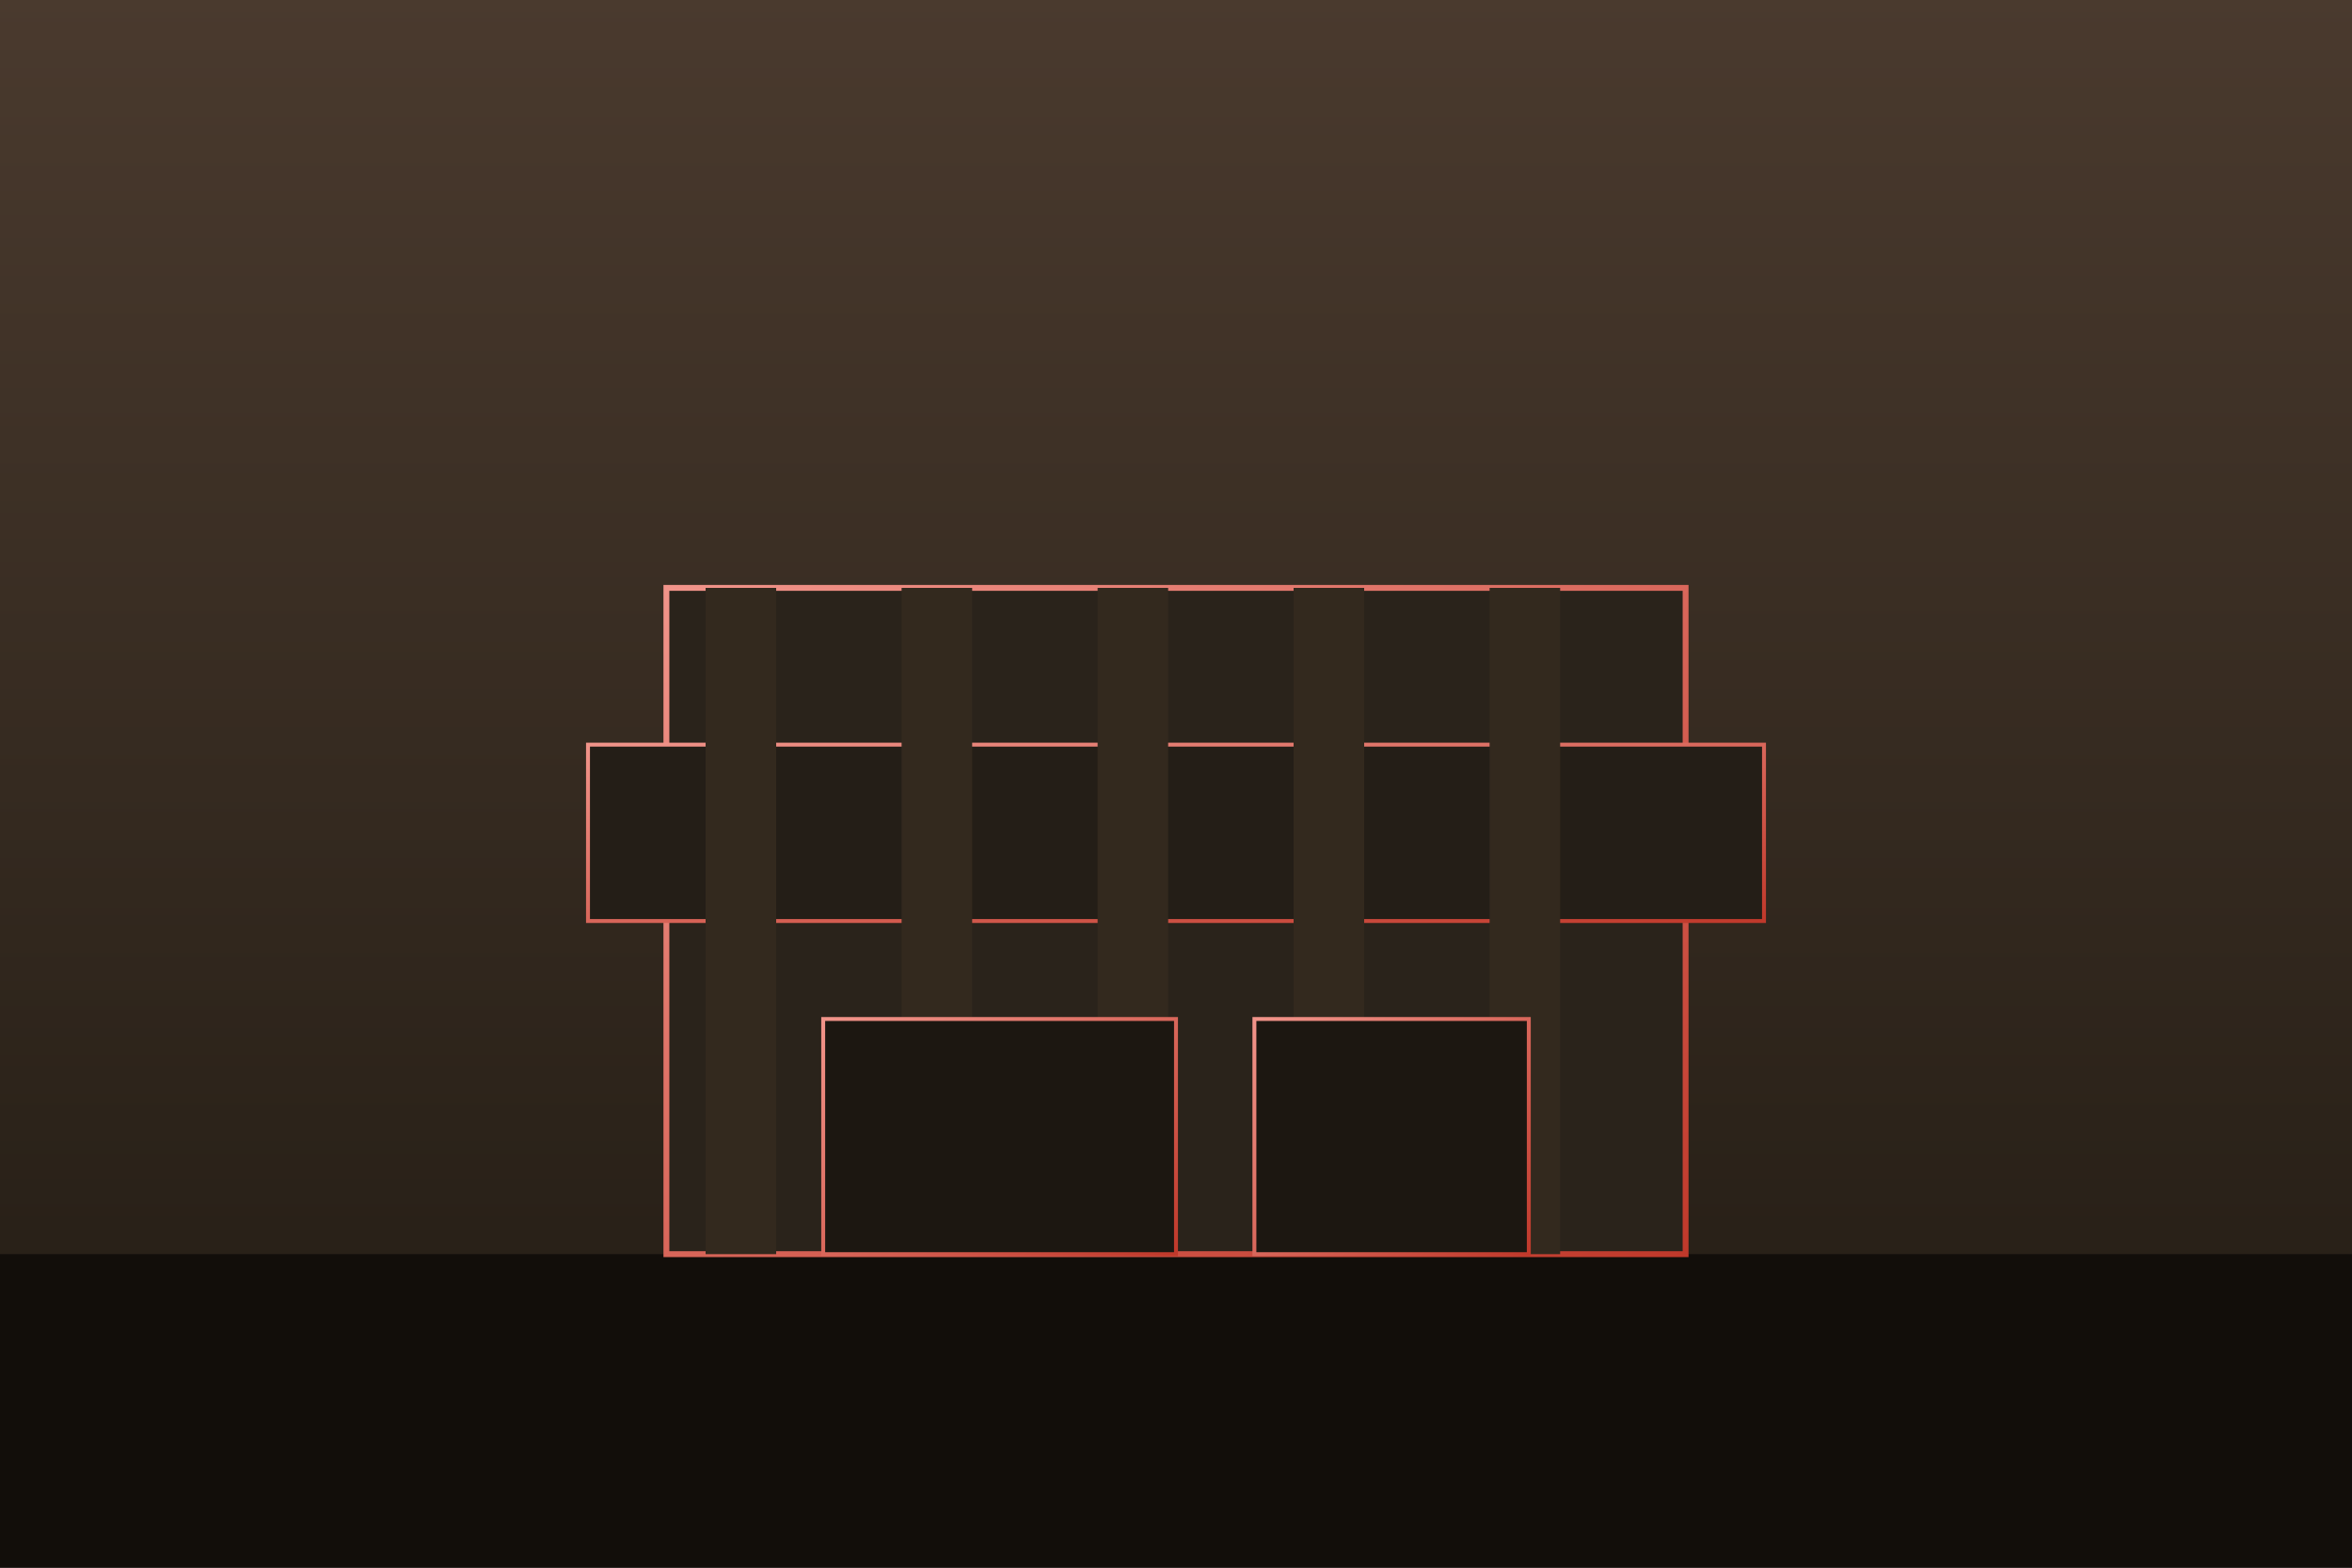
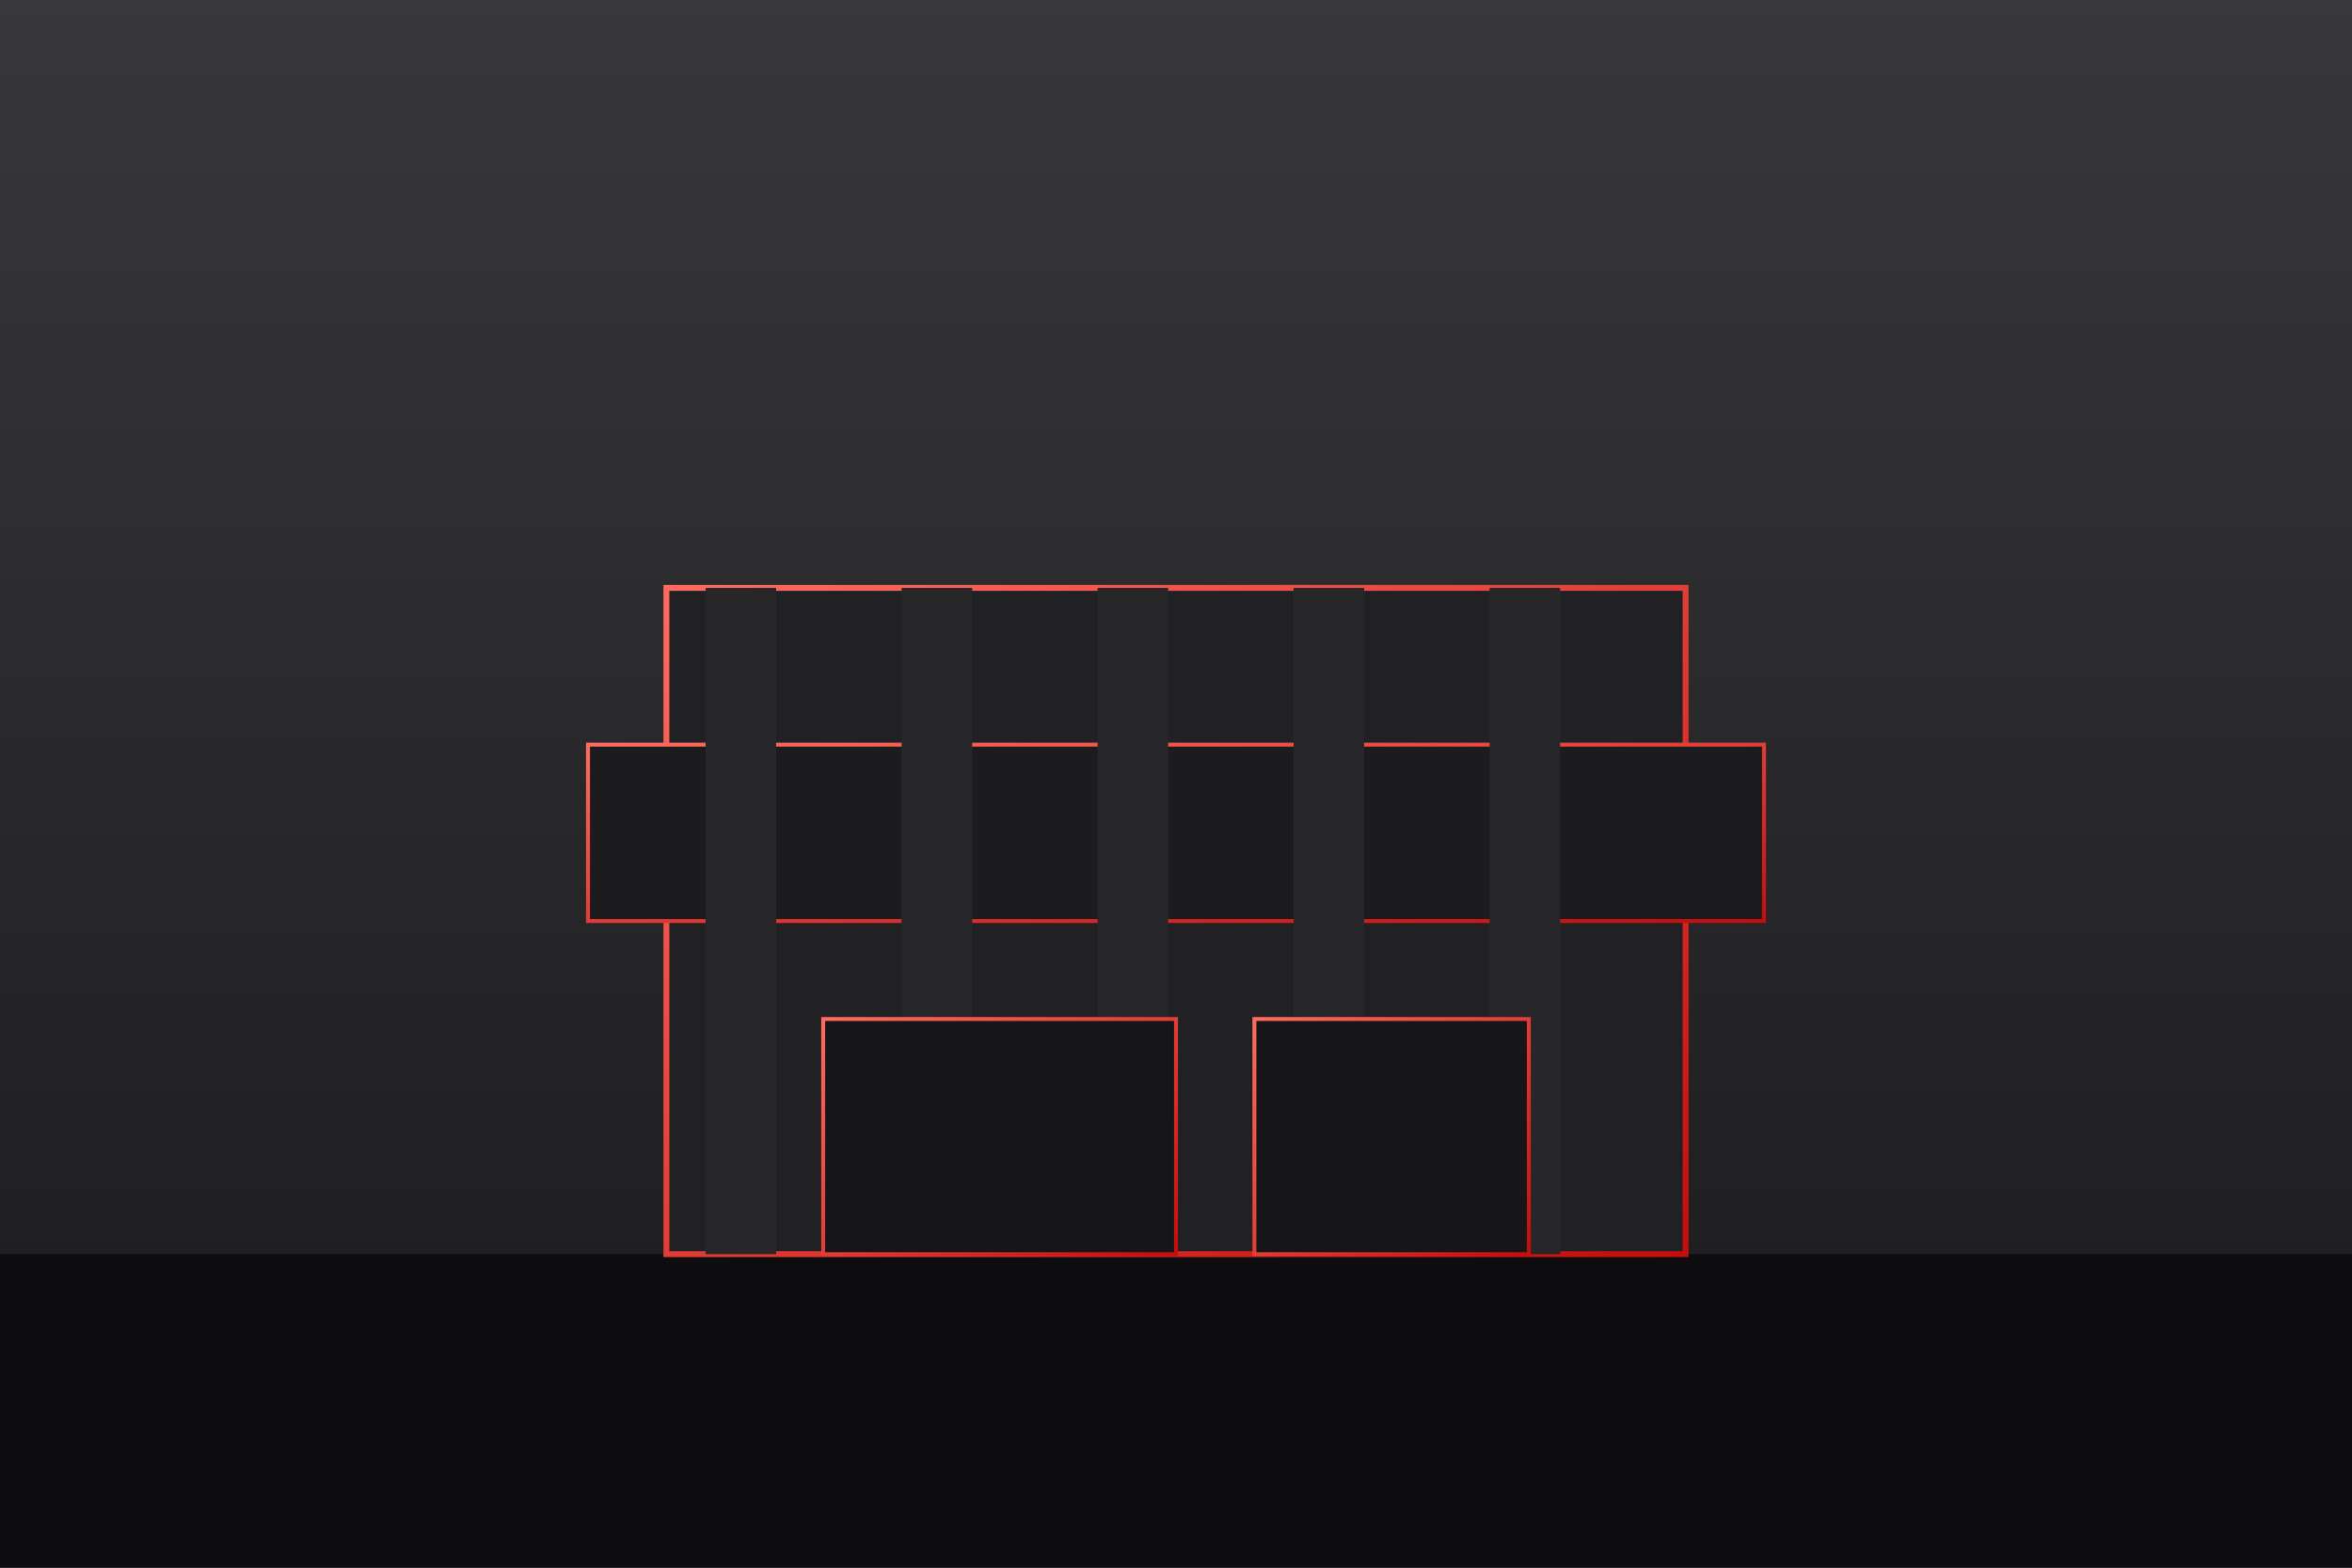
<svg xmlns="http://www.w3.org/2000/svg" width="1200" height="800" viewBox="0 0 1200 800">
  <defs>
    <linearGradient id="bg" x1="0" y1="0" x2="0" y2="1">
-       <stop offset="0" stop-color="#4a3a2e" />
-       <stop offset="1" stop-color="#201a12" />
+       <stop offset="0" stop-color="#38383a" />
+       <stop offset="1" stop-color="#19191b" />
    </linearGradient>
    <linearGradient id="red" x1="0" y1="0" x2="1" y2="1">
-       <stop offset="0" stop-color="#f1948a" />
-       <stop offset="1" stop-color="#c0392b" />
+       <stop offset="0" stop-color="#ff6b60" />
+       <stop offset="1" stop-color="#c40d0d" />
    </linearGradient>
  </defs>
  <rect width="1200" height="800" fill="url(#bg)" />
-   <rect x="0" y="640" width="1200" height="160" fill="#120e0a" />
-   <rect x="340" y="300" width="520" height="340" fill="#2a231b" stroke="url(#red)" stroke-width="3" />
-   <rect x="300" y="380" width="600" height="90" fill="#241e17" stroke="url(#red)" stroke-width="2" />
-   <rect x="360" y="300" width="36" height="340" fill="#33291e" />
-   <rect x="460" y="300" width="36" height="340" fill="#33291e" />
-   <rect x="560" y="300" width="36" height="340" fill="#33291e" />
-   <rect x="660" y="300" width="36" height="340" fill="#33291e" />
-   <rect x="760" y="300" width="36" height="340" fill="#33291e" />
-   <rect x="420" y="520" width="180" height="120" fill="#1c1711" stroke="url(#red)" stroke-width="2" />
-   <rect x="640" y="520" width="140" height="120" fill="#1c1711" stroke="url(#red)" stroke-width="2" />
+   <rect x="0" y="640" width="1200" height="160" fill="#0d0d0f" />
+   <rect x="340" y="300" width="520" height="340" fill="#212123" stroke="url(#red)" stroke-width="3" />
+   <rect x="300" y="380" width="600" height="90" fill="#1c1c1e" stroke="url(#red)" stroke-width="2" />
+   <rect x="360" y="300" width="36" height="340" fill="#272729" />
+   <rect x="460" y="300" width="36" height="340" fill="#272729" />
+   <rect x="560" y="300" width="36" height="340" fill="#272729" />
+   <rect x="660" y="300" width="36" height="340" fill="#272729" />
+   <rect x="760" y="300" width="36" height="340" fill="#272729" />
+   <rect x="420" y="520" width="180" height="120" fill="#161618" stroke="url(#red)" stroke-width="2" />
+   <rect x="640" y="520" width="140" height="120" fill="#161618" stroke="url(#red)" stroke-width="2" />
</svg>
